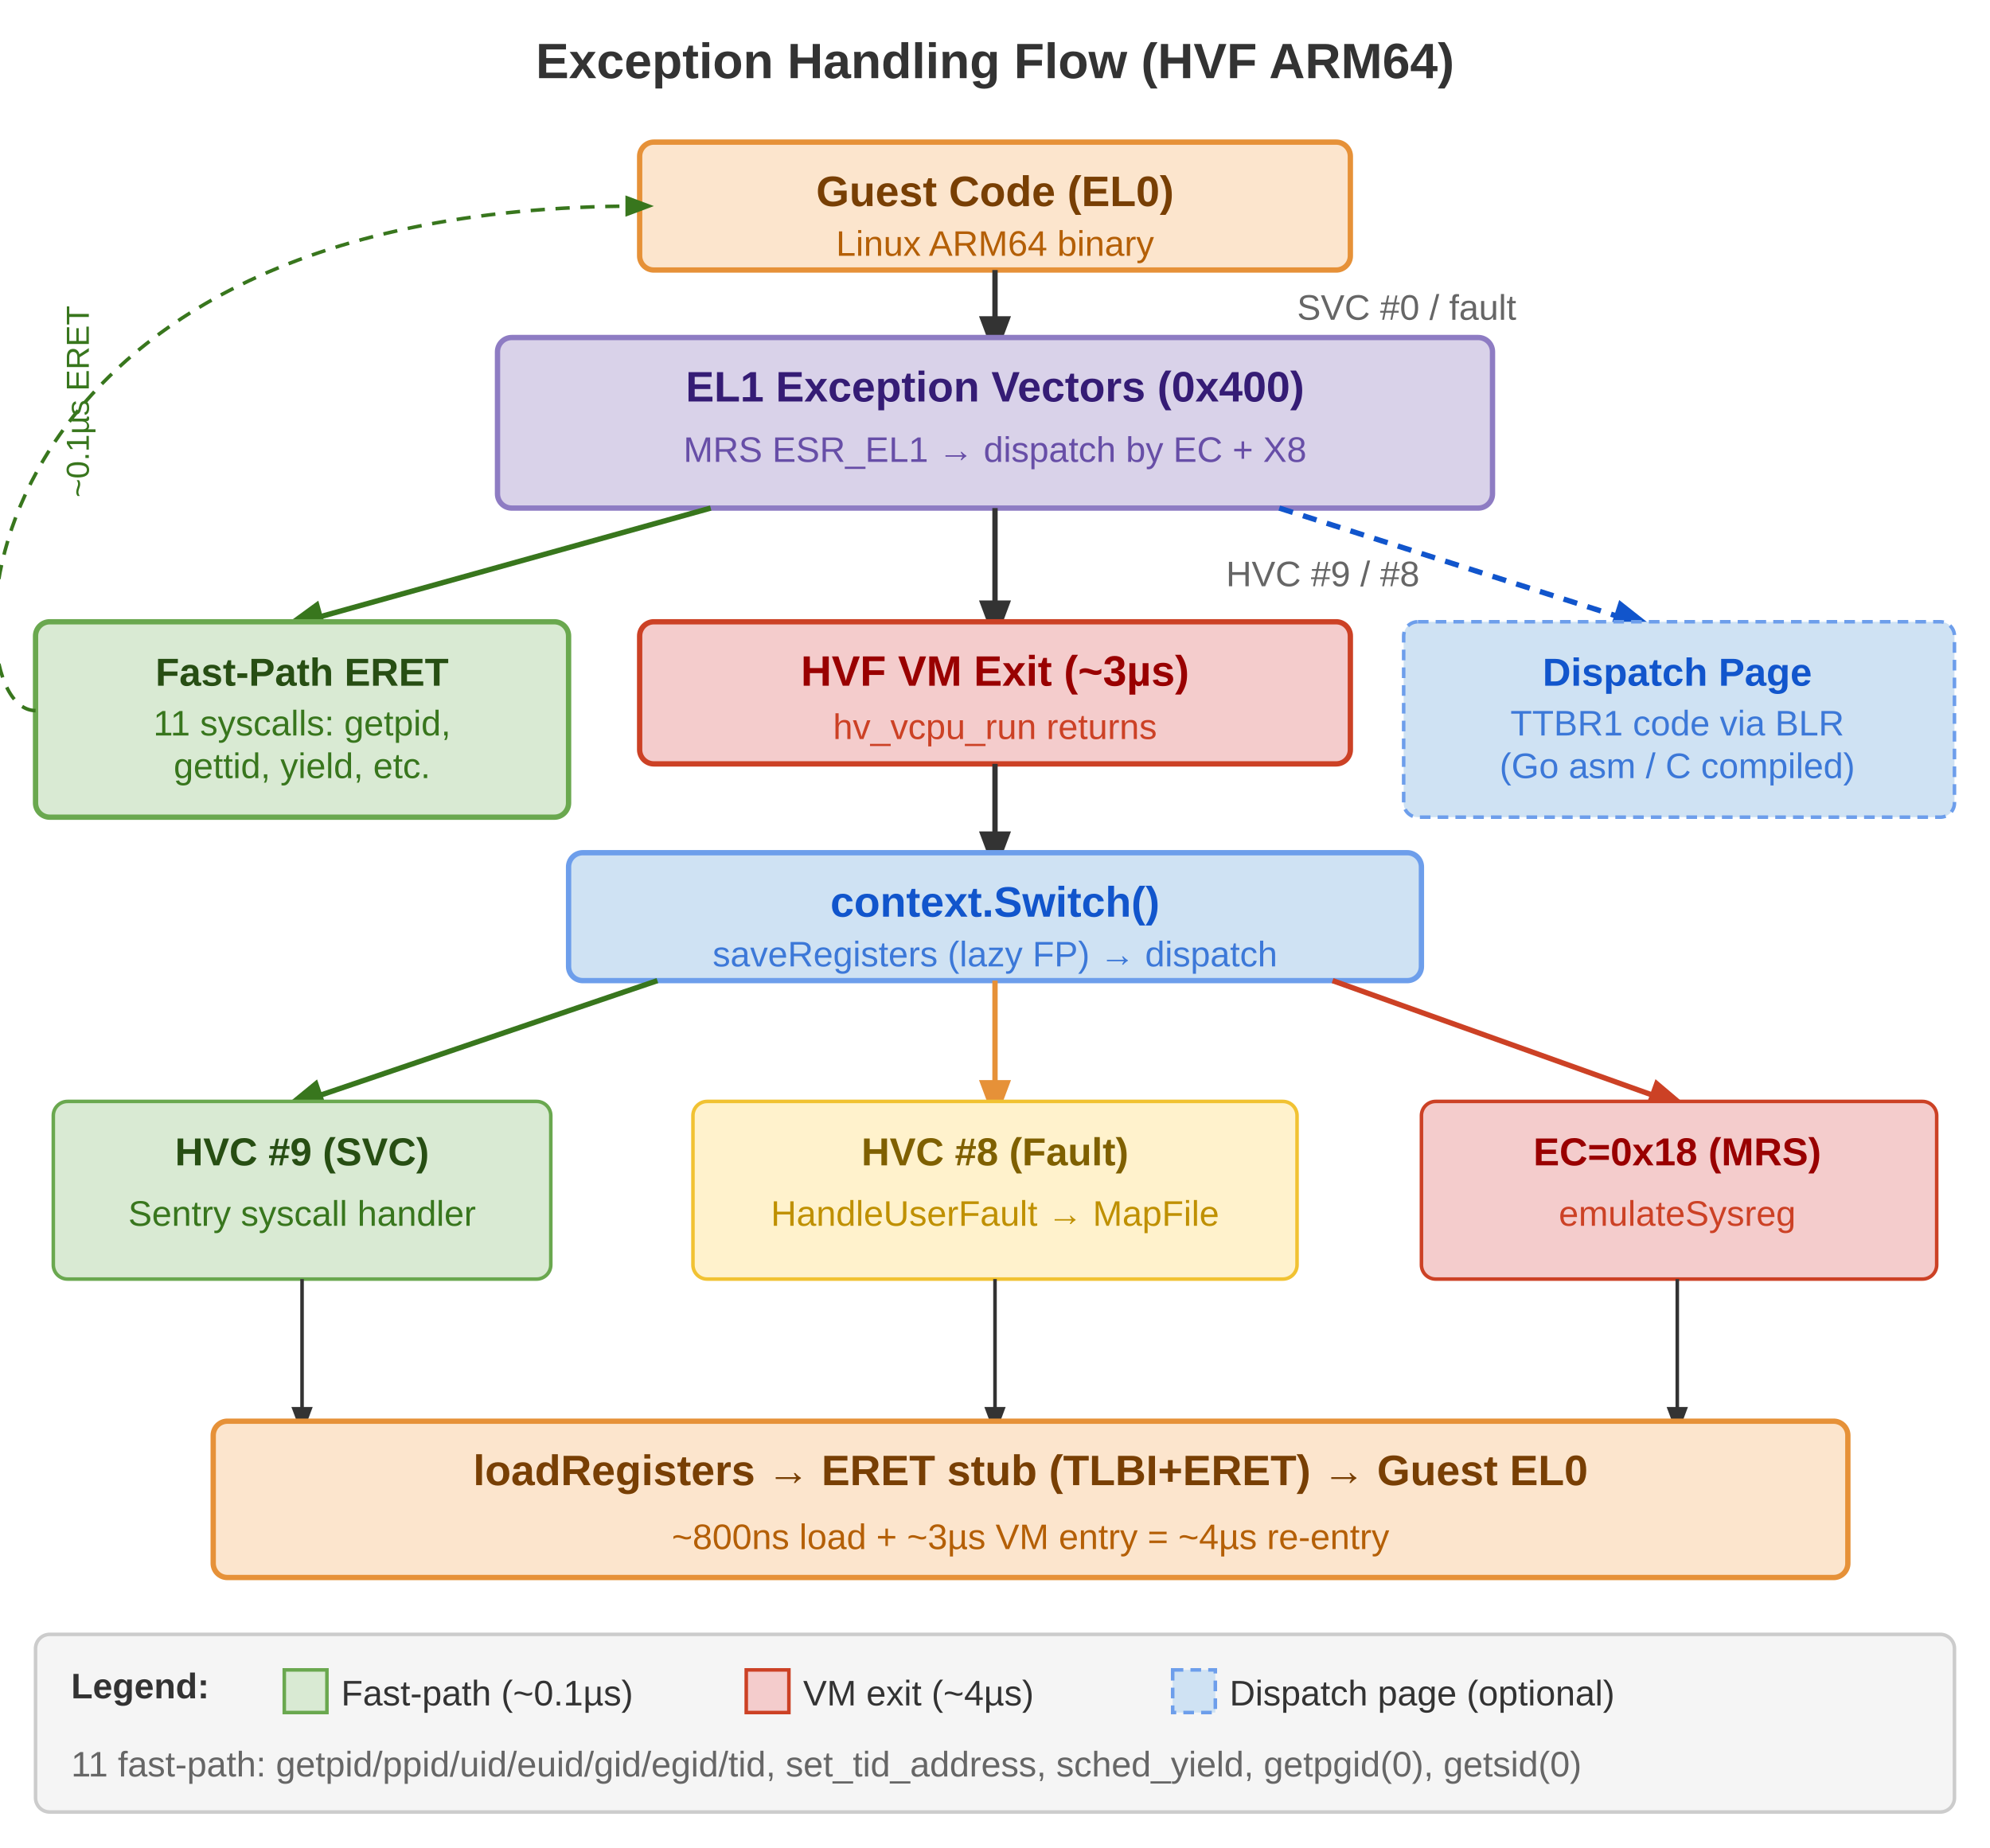
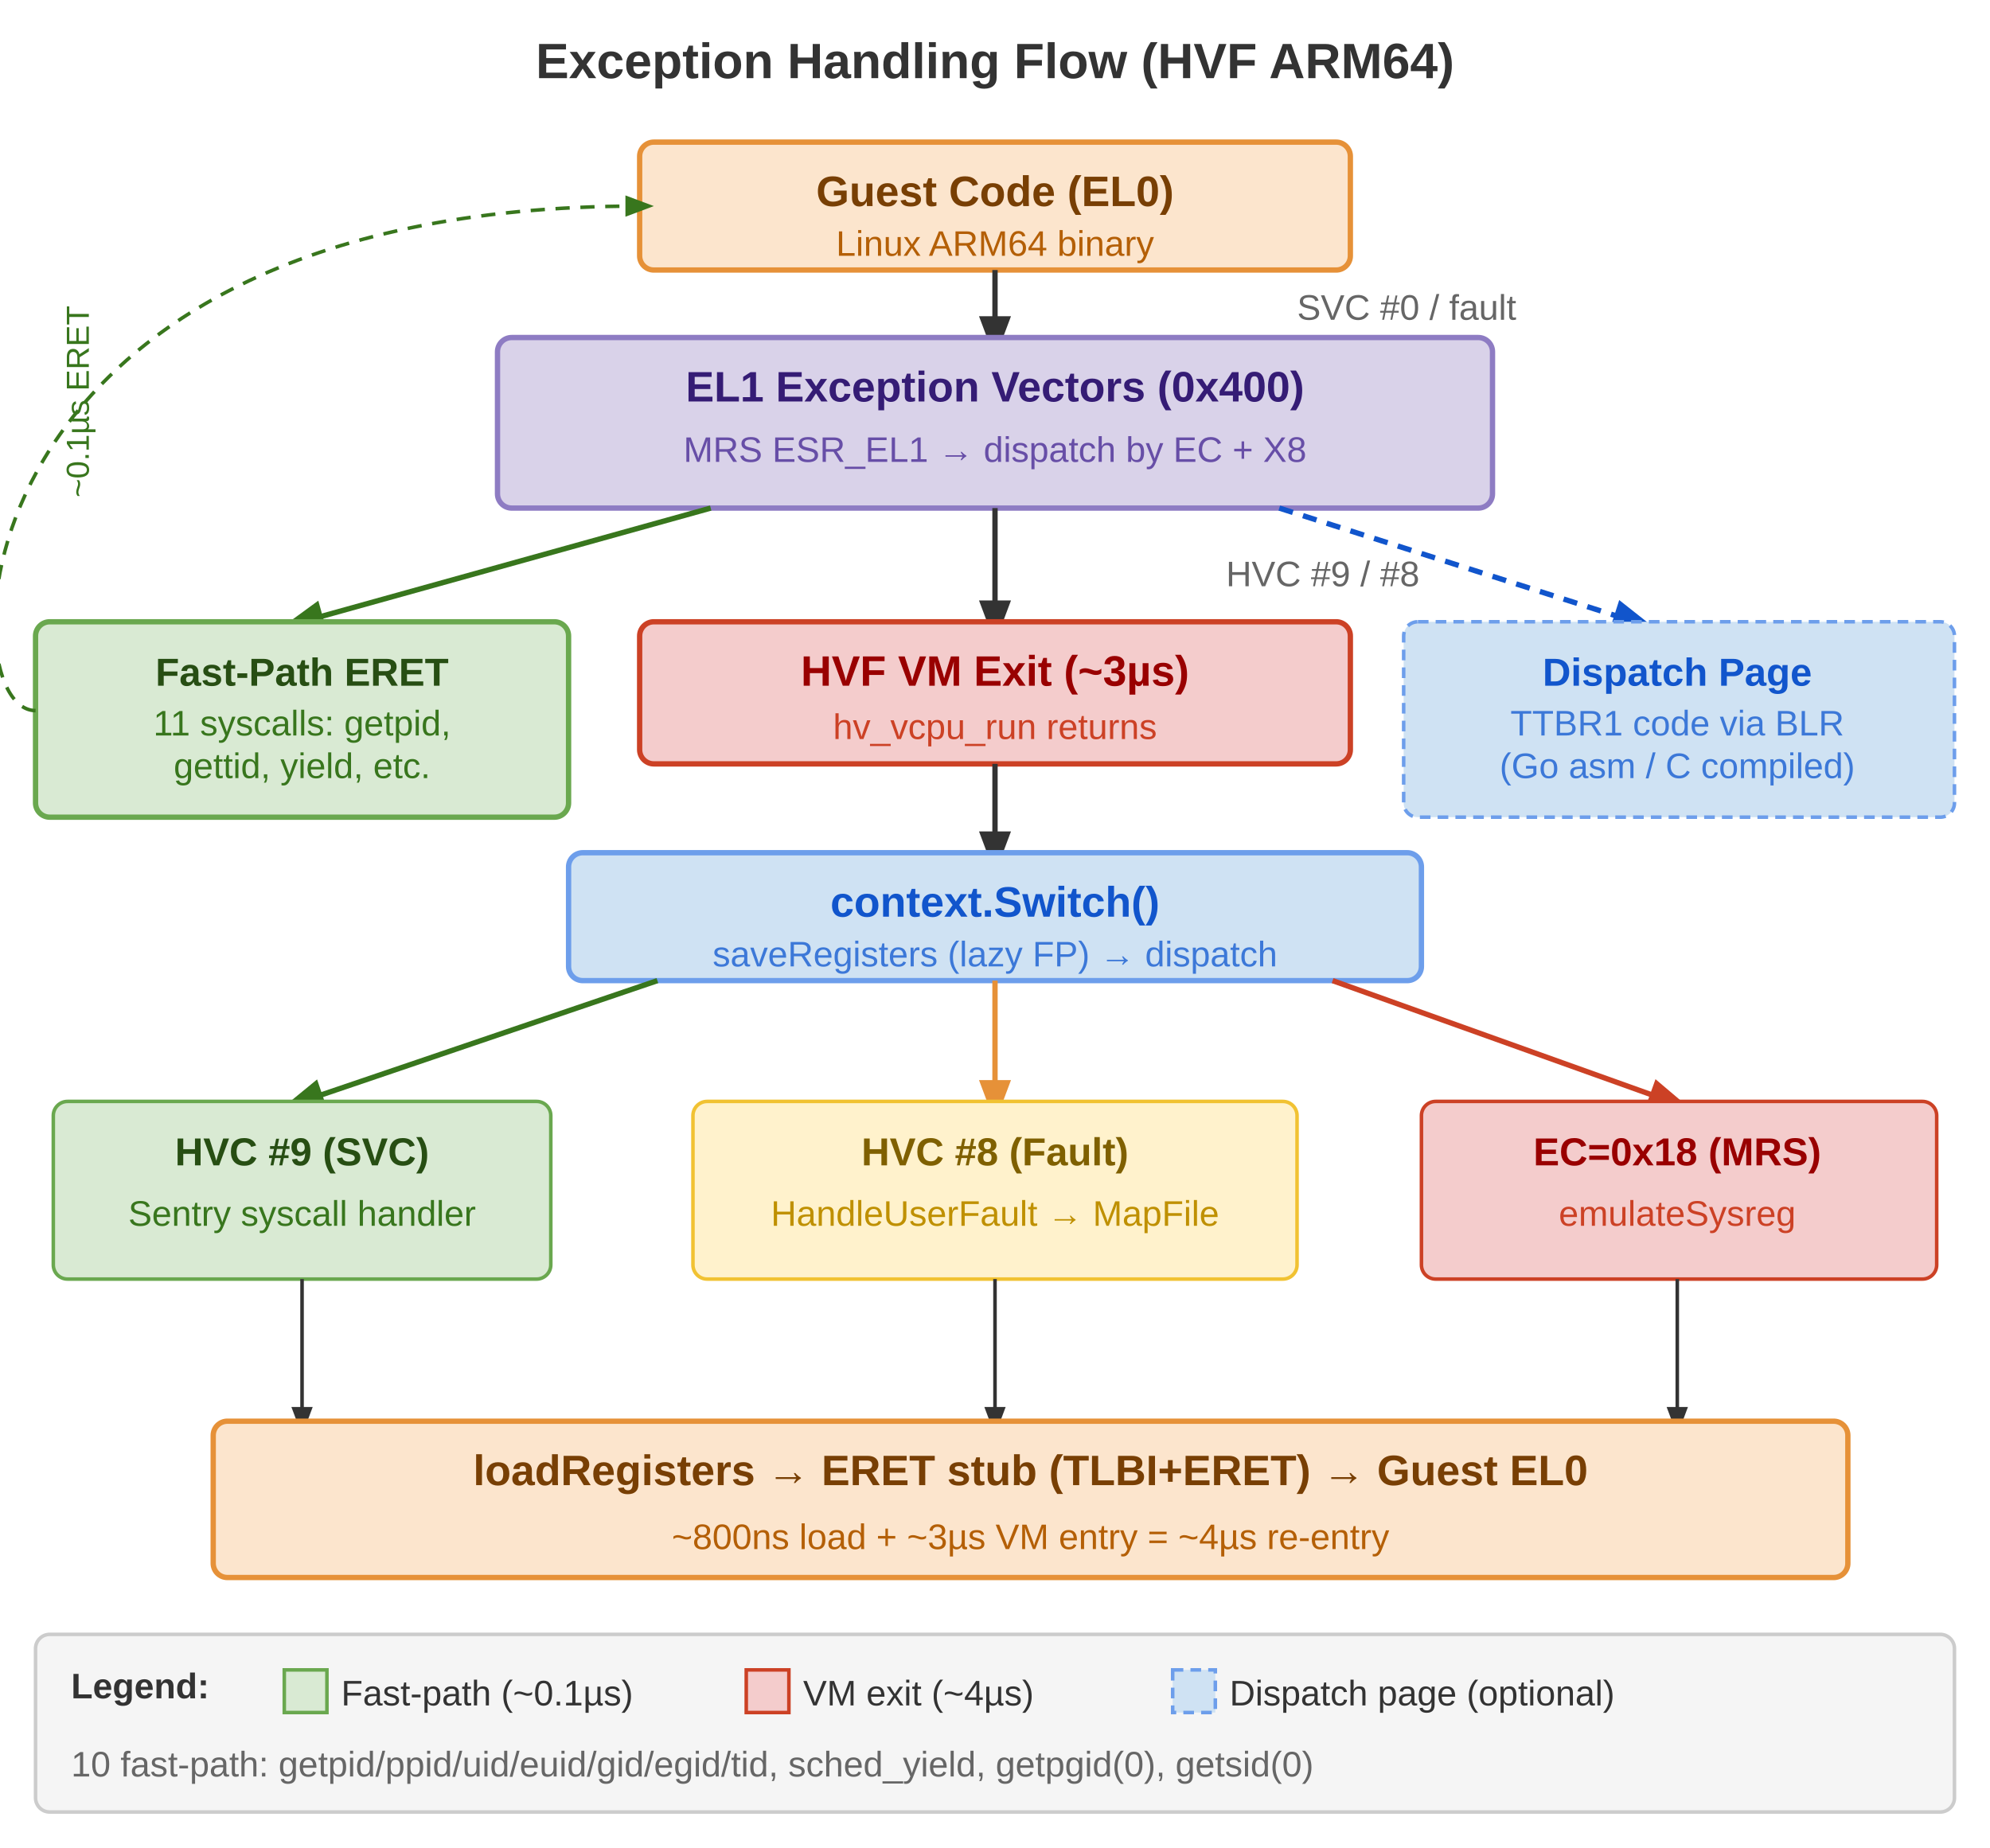
<svg xmlns="http://www.w3.org/2000/svg" viewBox="0 0 560 520" font-family="Arial, Helvetica, sans-serif" font-size="12">
  <defs>
    <marker id="arrowDown" markerWidth="8" markerHeight="6" refX="4" refY="3" orient="auto">
      <path d="M0,0 L8,3 L0,6" fill="#333" />
    </marker>
    <marker id="arrowGreen" markerWidth="8" markerHeight="6" refX="4" refY="3" orient="auto">
      <path d="M0,0 L8,3 L0,6" fill="#38761d" />
    </marker>
    <marker id="arrowOrange" markerWidth="8" markerHeight="6" refX="4" refY="3" orient="auto">
      <path d="M0,0 L8,3 L0,6" fill="#e69138" />
    </marker>
    <marker id="arrowRed" markerWidth="8" markerHeight="6" refX="4" refY="3" orient="auto">
      <path d="M0,0 L8,3 L0,6" fill="#cc4125" />
    </marker>
    <marker id="arrowBlue" markerWidth="8" markerHeight="6" refX="4" refY="3" orient="auto">
      <path d="M0,0 L8,3 L0,6" fill="#1155cc" />
    </marker>
  </defs>
  <text x="280" y="22" text-anchor="middle" font-size="14" font-weight="bold" fill="#333">Exception Handling Flow (HVF ARM64)</text>
  <rect x="180" y="40" width="200" height="36" rx="4" fill="#fce5cd" stroke="#e69138" stroke-width="1.5" />
  <text x="280" y="58" text-anchor="middle" font-weight="bold" fill="#783f04">Guest Code (EL0)</text>
  <text x="280" y="72" text-anchor="middle" font-size="10" fill="#b45f06">Linux ARM64 binary</text>
  <line x1="280" y1="76" x2="280" y2="95" stroke="#333" stroke-width="1.5" marker-end="url(#arrowDown)" />
  <text x="365" y="90" font-size="10" fill="#666">SVC #0 / fault</text>
  <rect x="140" y="95" width="280" height="48" rx="4" fill="#d9d2e9" stroke="#8e7cc3" stroke-width="1.5" />
  <text x="280" y="113" text-anchor="middle" font-weight="bold" fill="#351c75">EL1 Exception Vectors (0x400)</text>
  <text x="280" y="130" text-anchor="middle" font-size="10" fill="#674ea7">MRS ESR_EL1 → dispatch by EC + X8</text>
  <line x1="200" y1="143" x2="85" y2="175" stroke="#38761d" stroke-width="1.5" marker-end="url(#arrowGreen)" />
  <rect x="10" y="175" width="150" height="55" rx="4" fill="#d9ead3" stroke="#6aa84f" stroke-width="1.5" />
  <text x="85" y="193" text-anchor="middle" font-weight="bold" font-size="11" fill="#274e13">Fast-Path ERET</text>
  <text x="85" y="207" text-anchor="middle" font-size="10" fill="#38761d">11 syscalls: getpid,</text>
  <text x="85" y="219" text-anchor="middle" font-size="10" fill="#38761d">gettid, yield, etc.</text>
  <path d="M10,200 C-15,200 -15,58 180,58" fill="none" stroke="#38761d" stroke-width="1" stroke-dasharray="4,3" marker-end="url(#arrowGreen)" />
  <text x="25" y="140" font-size="9" fill="#38761d" transform="rotate(-90,25,140)">~0.1µs ERET</text>
  <line x1="280" y1="143" x2="280" y2="175" stroke="#333" stroke-width="1.5" marker-end="url(#arrowDown)" />
  <text x="345" y="165" font-size="10" fill="#666">HVC #9 / #8</text>
  <line x1="360" y1="143" x2="460" y2="175" stroke="#1155cc" stroke-width="1.5" stroke-dasharray="4,3" marker-end="url(#arrowBlue)" />
  <rect x="395" y="175" width="155" height="55" rx="4" fill="#cfe2f3" stroke="#6d9eeb" stroke-width="1" stroke-dasharray="3,2" />
  <text x="472" y="193" text-anchor="middle" font-weight="bold" font-size="11" fill="#1155cc">Dispatch Page</text>
  <text x="472" y="207" text-anchor="middle" font-size="10" fill="#3c78d8">TTBR1 code via BLR</text>
  <text x="472" y="219" text-anchor="middle" font-size="10" fill="#3c78d8">(Go asm / C compiled)</text>
  <rect x="180" y="175" width="200" height="40" rx="4" fill="#f4cccc" stroke="#cc4125" stroke-width="1.5" />
  <text x="280" y="193" text-anchor="middle" font-weight="bold" fill="#990000">HVF VM Exit (~3µs)</text>
  <text x="280" y="208" text-anchor="middle" font-size="10" fill="#cc4125">hv_vcpu_run returns</text>
  <line x1="280" y1="215" x2="280" y2="240" stroke="#333" stroke-width="1.5" marker-end="url(#arrowDown)" />
  <rect x="160" y="240" width="240" height="36" rx="4" fill="#cfe2f3" stroke="#6d9eeb" stroke-width="1.5" />
  <text x="280" y="258" text-anchor="middle" font-weight="bold" fill="#1155cc">context.Switch()</text>
  <text x="280" y="272" text-anchor="middle" font-size="10" fill="#3c78d8">saveRegisters (lazy FP) → dispatch</text>
  <line x1="185" y1="276" x2="85" y2="310" stroke="#38761d" stroke-width="1.5" marker-end="url(#arrowGreen)" />
  <rect x="15" y="310" width="140" height="50" rx="4" fill="#d9ead3" stroke="#6aa84f" stroke-width="1" />
  <text x="85" y="328" text-anchor="middle" font-weight="bold" font-size="11" fill="#274e13">HVC #9 (SVC)</text>
  <text x="85" y="345" text-anchor="middle" font-size="10" fill="#38761d">Sentry syscall handler</text>
  <line x1="280" y1="276" x2="280" y2="310" stroke="#e69138" stroke-width="1.5" marker-end="url(#arrowOrange)" />
  <rect x="195" y="310" width="170" height="50" rx="4" fill="#fff2cc" stroke="#f1c232" stroke-width="1" />
  <text x="280" y="328" text-anchor="middle" font-weight="bold" font-size="11" fill="#7f6000">HVC #8 (Fault)</text>
  <text x="280" y="345" text-anchor="middle" font-size="10" fill="#bf9000">HandleUserFault → MapFile</text>
  <line x1="375" y1="276" x2="470" y2="310" stroke="#cc4125" stroke-width="1.5" marker-end="url(#arrowRed)" />
  <rect x="400" y="310" width="145" height="50" rx="4" fill="#f4cccc" stroke="#cc4125" stroke-width="1" />
  <text x="472" y="328" text-anchor="middle" font-weight="bold" font-size="11" fill="#990000">EC=0x18 (MRS)</text>
  <text x="472" y="345" text-anchor="middle" font-size="10" fill="#cc4125">emulateSysreg</text>
  <line x1="85" y1="360" x2="85" y2="400" stroke="#333" stroke-width="1" marker-end="url(#arrowDown)" />
  <line x1="280" y1="360" x2="280" y2="400" stroke="#333" stroke-width="1" marker-end="url(#arrowDown)" />
  <line x1="472" y1="360" x2="472" y2="400" stroke="#333" stroke-width="1" marker-end="url(#arrowDown)" />
  <rect x="60" y="400" width="460" height="44" rx="4" fill="#fce5cd" stroke="#e69138" stroke-width="1.5" />
  <text x="290" y="418" text-anchor="middle" font-weight="bold" fill="#783f04">loadRegisters → ERET stub (TLBI+ERET) → Guest EL0</text>
  <text x="290" y="436" text-anchor="middle" font-size="10" fill="#b45f06">~800ns load + ~3µs VM entry = ~4µs re-entry</text>
  <rect x="10" y="460" width="540" height="50" rx="4" fill="#f5f5f5" stroke="#ccc" stroke-width="1" />
  <text x="20" y="478" font-size="10" fill="#333" font-weight="bold">Legend:</text>
  <rect x="80" y="470" width="12" height="12" fill="#d9ead3" stroke="#6aa84f" />
  <text x="96" y="480" font-size="10" fill="#333">Fast-path (~0.1µs)</text>
  <rect x="210" y="470" width="12" height="12" fill="#f4cccc" stroke="#cc4125" />
  <text x="226" y="480" font-size="10" fill="#333">VM exit (~4µs)</text>
  <rect x="330" y="470" width="12" height="12" fill="#cfe2f3" stroke="#6d9eeb" stroke-dasharray="3,2" />
  <text x="346" y="480" font-size="10" fill="#333">Dispatch page (optional)</text>
-   <text x="20" y="500" font-size="10" fill="#666">11 fast-path: getpid/ppid/uid/euid/gid/egid/tid, set_tid_address, sched_yield, getpgid(0), getsid(0)</text>
+   <text x="20" y="500" font-size="10" fill="#666">10 fast-path: getpid/ppid/uid/euid/gid/egid/tid, sched_yield, getpgid(0), getsid(0)</text>
</svg>
